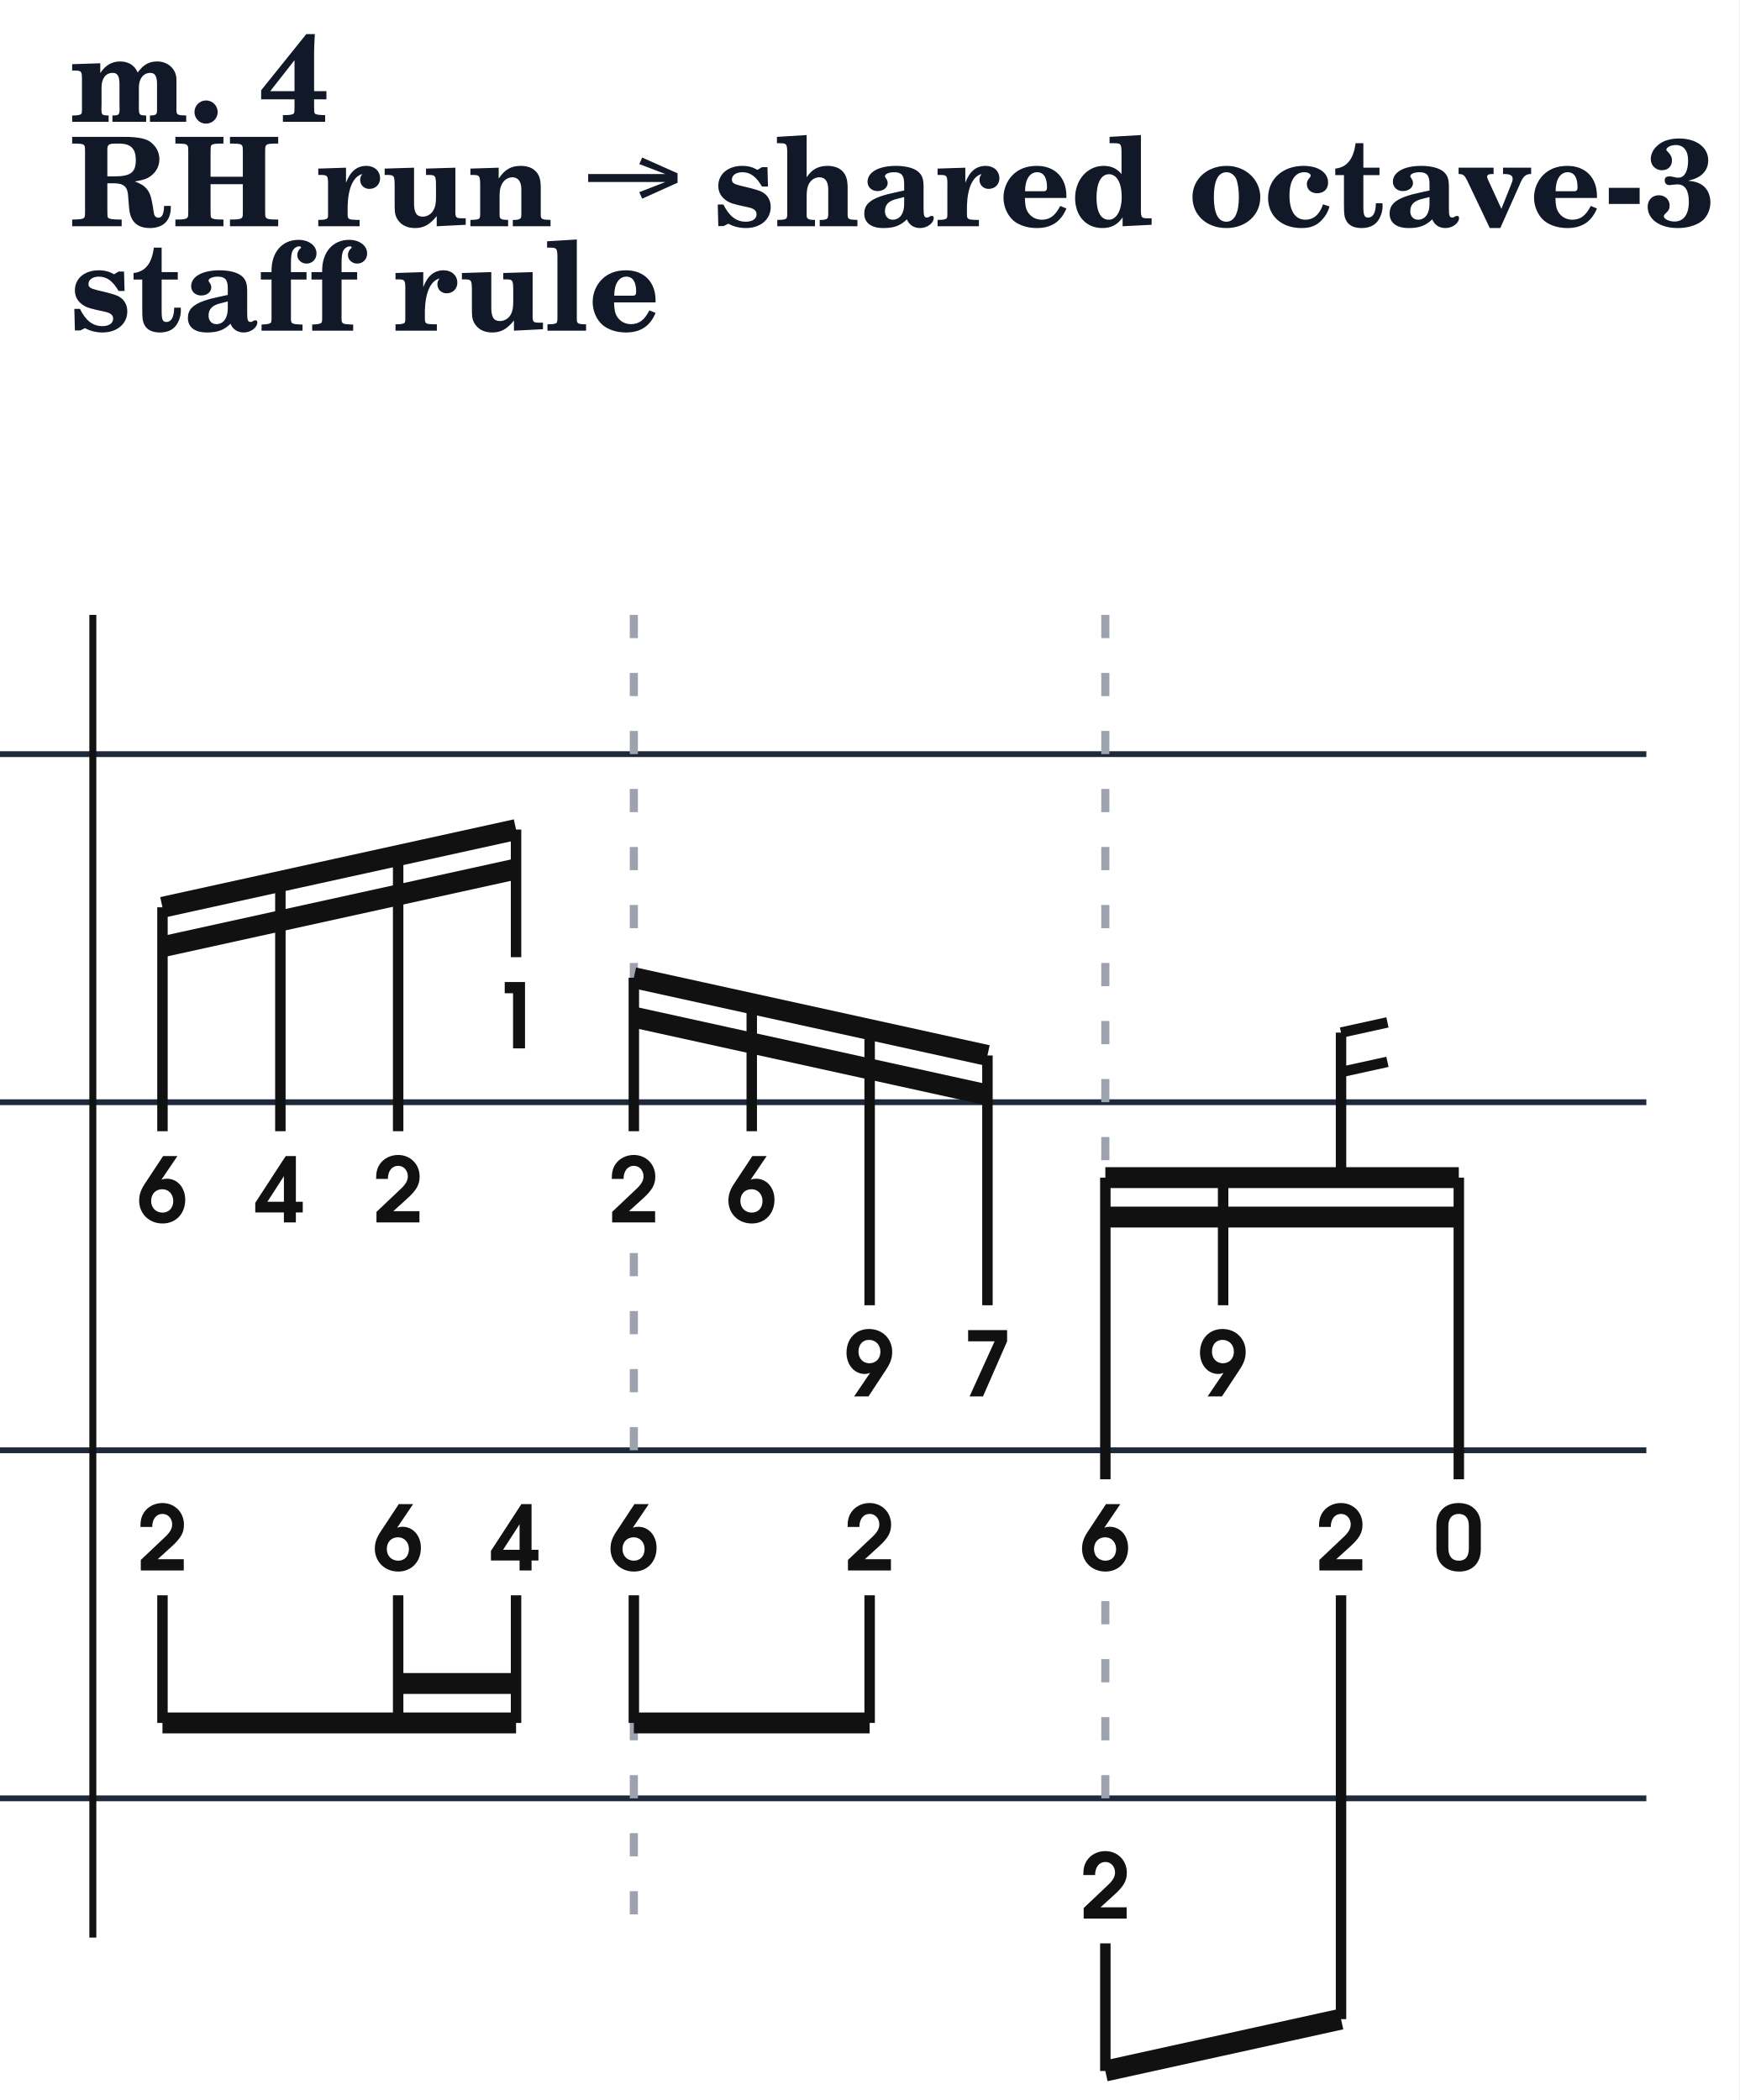
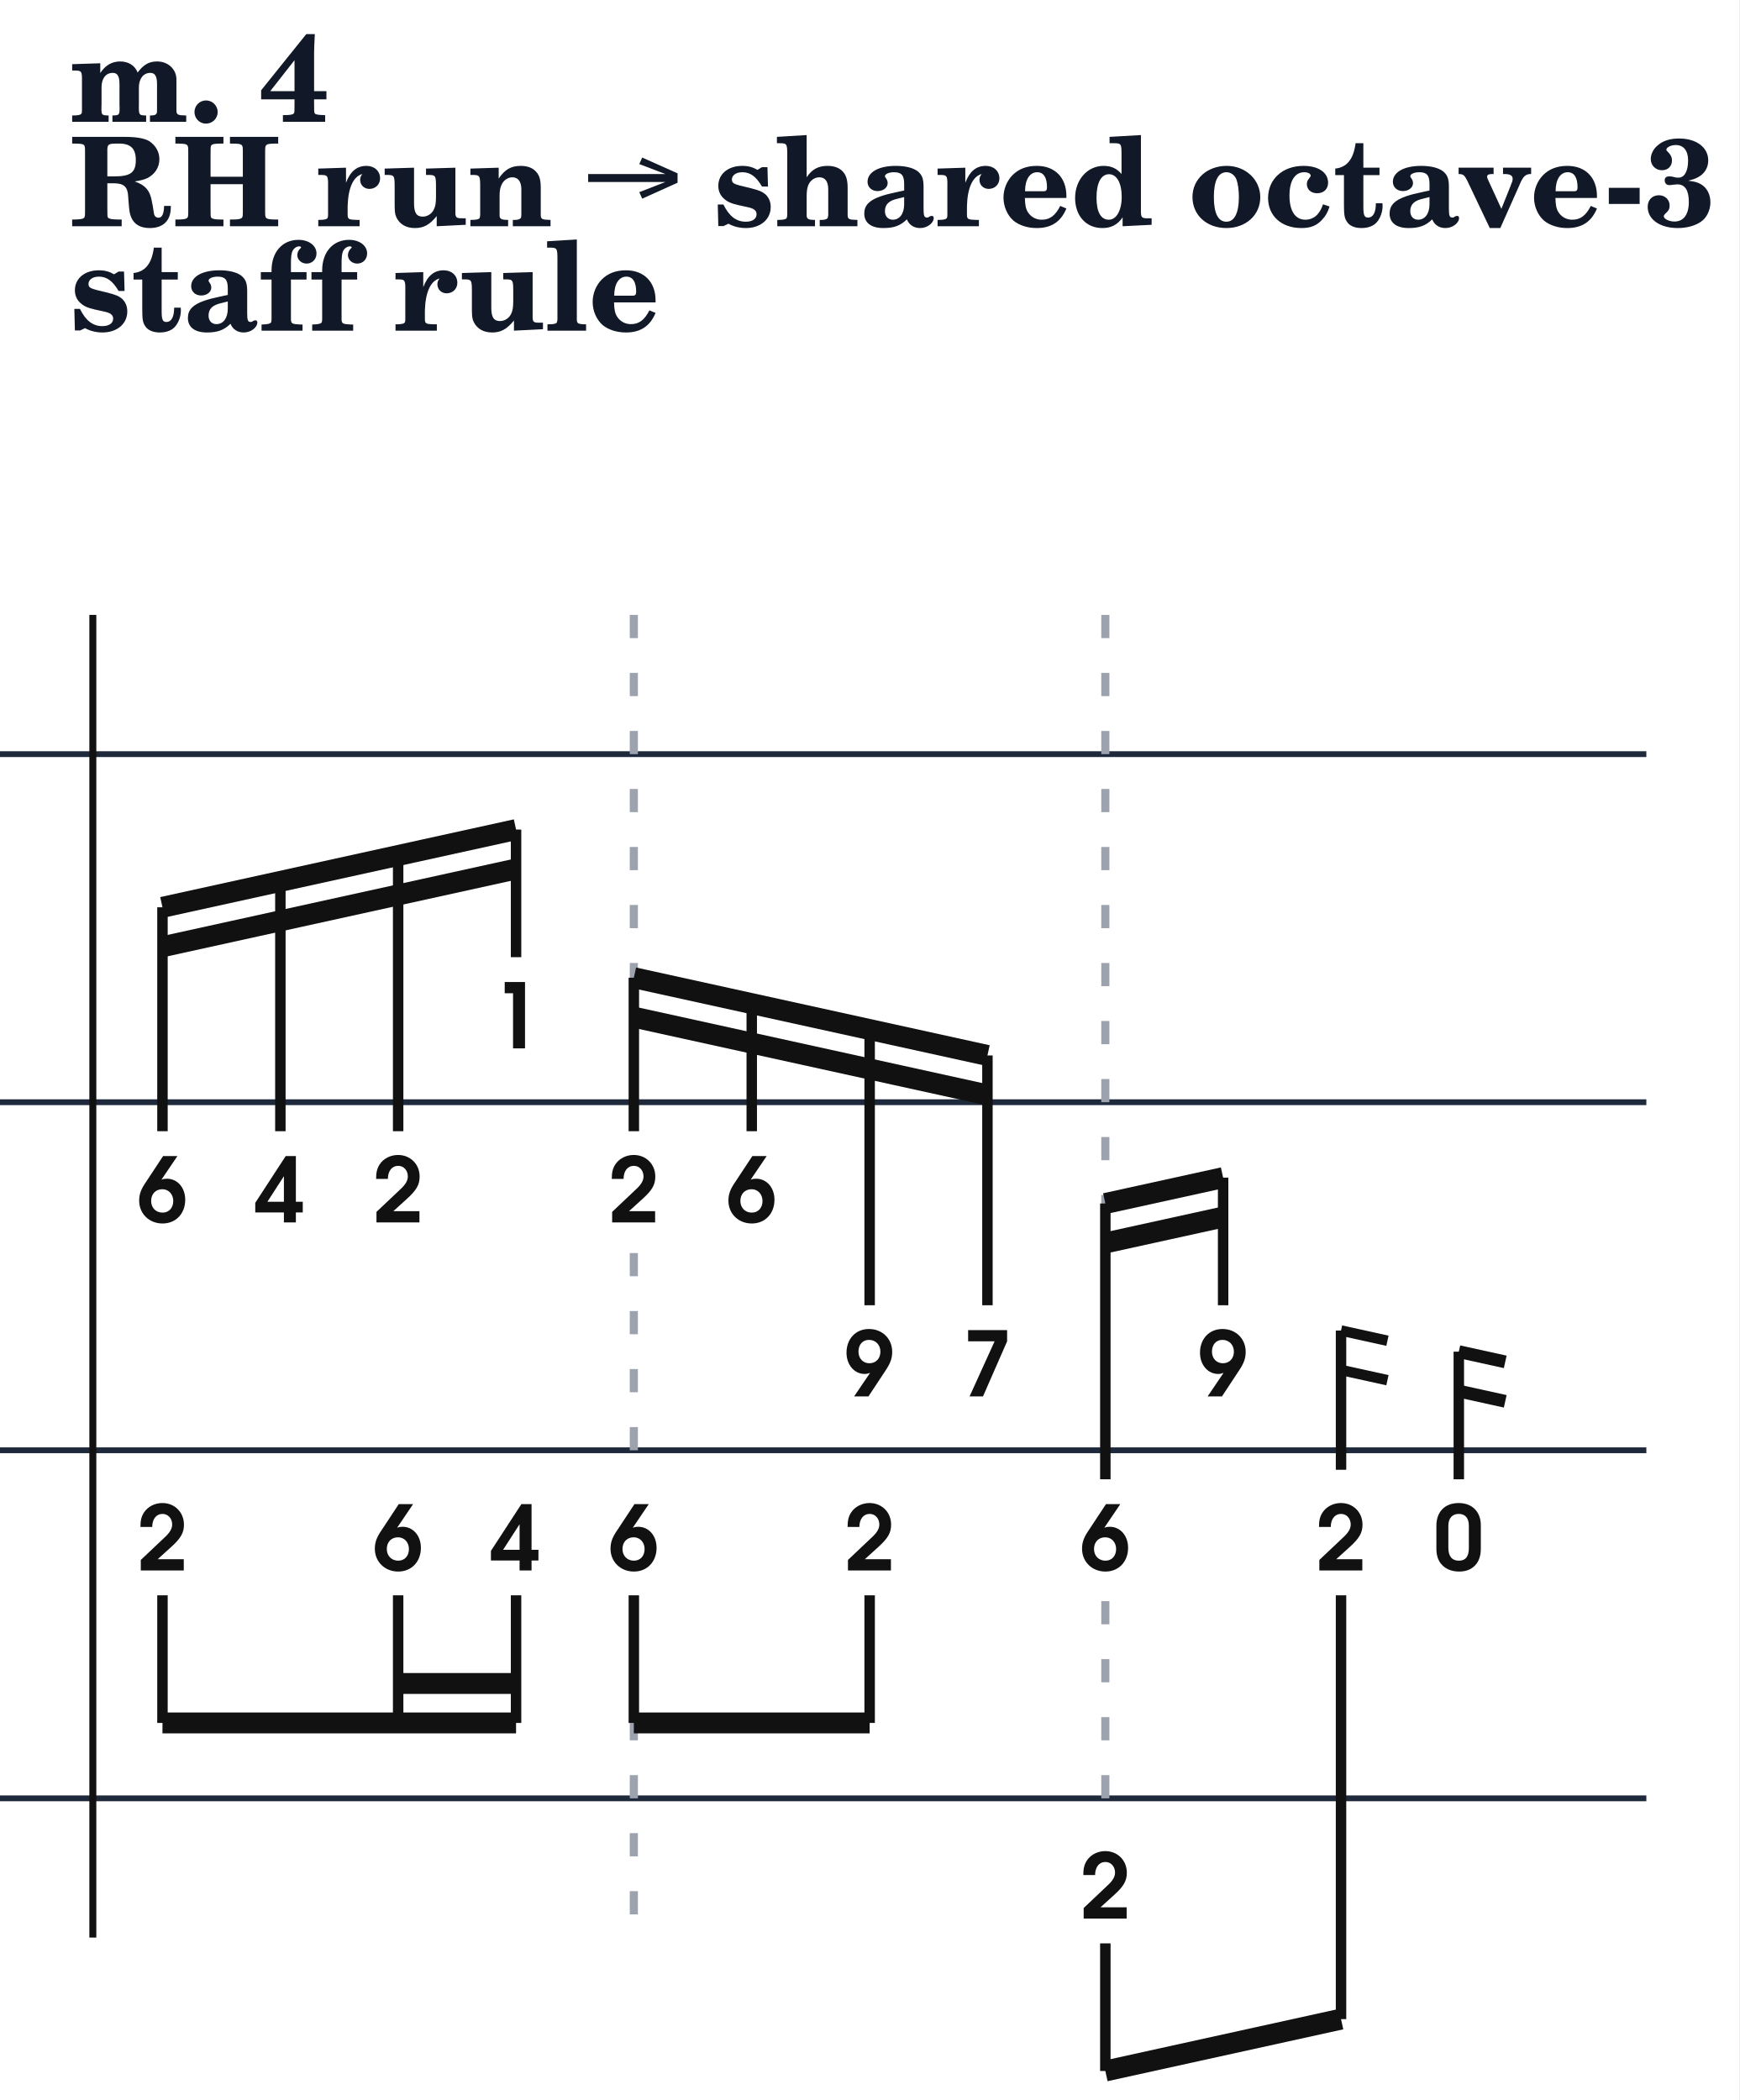
<svg xmlns="http://www.w3.org/2000/svg" viewBox="429.41 41.00 149.87 181.00" width="149.87pt" height="181.00pt" style="background:#FFFFFF;">
  <defs>
    <style>
      .janko-title { font-family: "Century Schoolbook", "Baskerville", "Liberation Serif", "DejaVu Serif", "Times New Roman", Georgia, serif; font-weight: 600; font-size: 11pt; letter-spacing: 0.3px; fill: #111111; }
      .janko-subtitle { font-family: "Century Schoolbook", "Baskerville", "Liberation Serif", "DejaVu Serif", "Times New Roman", Georgia, serif; font-style: italic; font-size: 8.5pt; fill: #333333; }
      .janko-meta { font-family: "Century Schoolbook", "Baskerville", "Liberation Serif", "DejaVu Serif", "Times New Roman", Georgia, serif; font-style: italic; font-size: 8pt; fill: #222222; }
      .janko-running-head { font-family: "Century Schoolbook", "Baskerville", "Liberation Serif", "DejaVu Serif", "Times New Roman", Georgia, serif; font-style: italic; font-size: 7pt; fill: #555555; }
      .janko-page-num { font-family: "Century Schoolbook", "Baskerville", "Liberation Serif", "DejaVu Serif", "Times New Roman", Georgia, serif; font-style: italic; font-size: 8pt; fill: #666666; font-weight: 400; }
      .janko-measure-num { font-family: "Century Schoolbook", "Baskerville", "Liberation Serif", "DejaVu Serif", "Times New Roman", Georgia, serif; font-style: italic; font-size: 7pt; fill: #555555; font-weight: normal; }
      .janko-octave-label { font-family: "DejaVu Sans Mono", monospace; font-size: 7.5pt; font-weight: bold; fill: #6B7280; }
      .janko-hand-label { font-family: "Century Schoolbook", "Baskerville", "Liberation Serif", "DejaVu Serif", "Times New Roman", Georgia, serif; font-style: italic; font-size: 8pt; fill: #555555; }
      .janko-ts-num { font-family: "Century Schoolbook", "Baskerville", "Liberation Serif", "DejaVu Serif", "Times New Roman", Georgia, serif; font-weight: bold; font-size: 14pt; fill: #111111; text-anchor: middle; }
      .janko-caption { font-family: "Century Schoolbook", "Baskerville", "Liberation Serif", "DejaVu Serif", "Times New Roman", Georgia, serif; font-weight: 600; font-size: 8pt; fill: #111827; }
      .janko-caption-sub { font-family: "Century Schoolbook", "Baskerville", "Liberation Serif", "DejaVu Serif", "Times New Roman", Georgia, serif; font-style: italic; font-size: 7.5pt; fill: #4B5563; }
      .janko-digit { font-family: "URW Gothic", "Century Gothic", "ITC Avant Garde Gothic", "Avant Garde", sans-serif; text-anchor: middle; font-weight: bold; }
    </style>
  </defs>
  <rect x="429.41" y="41.00" width="149.87" height="181.00" fill="#FFFFFF" />
  <text x="435.41" y="51.50" class="janko-caption" font-size="7.00pt">m. 4</text>
  <text x="435.41" y="60.50" class="janko-caption" font-size="7.00pt">RH run → shared octave-3</text>
  <text x="435.41" y="69.50" class="janko-caption" font-size="7.00pt">staff rule</text>
  <g class="janko-crop-body">
    <g id="system-1">
      <text class="janko-measure-num" x="25.80" y="87.00" text-anchor="end">1</text>
      <g class="janko-staff-lines">
        <line x1="35.80" y1="106.00" x2="571.28" y2="106.00" stroke="#1E293B" stroke-width="0.50" />
        <line x1="35.80" y1="196.00" x2="571.28" y2="196.00" stroke="#1E293B" stroke-width="0.50" />
        <line x1="35.80" y1="136.00" x2="571.28" y2="136.00" stroke="#1E293B" stroke-width="0.50" />
        <line x1="35.80" y1="166.00" x2="571.28" y2="166.00" stroke="#1E293B" stroke-width="0.50" />
      </g>
      <g class="janko-beat-grid">
        <line class="janko-beat-line" x1="82.42" y1="94.00" x2="82.42" y2="208.00" stroke="#9CA3AF" stroke-width="0.70" stroke-dasharray="2,3" />
        <line class="janko-beat-line" x1="123.05" y1="94.00" x2="123.05" y2="208.00" stroke="#9CA3AF" stroke-width="0.70" stroke-dasharray="2,3" />
        <line class="janko-beat-line" x1="216.29" y1="94.00" x2="216.29" y2="208.00" stroke="#9CA3AF" stroke-width="0.70" stroke-dasharray="2,3" />
        <line class="janko-beat-line" x1="256.92" y1="94.00" x2="256.92" y2="208.00" stroke="#9CA3AF" stroke-width="0.70" stroke-dasharray="2,3" />
        <line class="janko-beat-line" x1="350.16" y1="94.00" x2="350.16" y2="208.00" stroke="#9CA3AF" stroke-width="0.70" stroke-dasharray="2,3" />
        <line class="janko-beat-line" x1="390.79" y1="94.00" x2="390.79" y2="208.00" stroke="#9CA3AF" stroke-width="0.70" stroke-dasharray="2,3" />
        <line class="janko-beat-line" x1="484.03" y1="94.00" x2="484.03" y2="208.00" stroke="#9CA3AF" stroke-width="0.70" stroke-dasharray="2,3" />
        <line class="janko-beat-line" x1="524.66" y1="94.00" x2="524.66" y2="208.00" stroke="#9CA3AF" stroke-width="0.70" stroke-dasharray="2,3" />
      </g>
      <g class="janko-barlines">
        <line class="janko-barline" x1="169.67" y1="94.00" x2="169.67" y2="208.00" stroke="#111111" stroke-width="0.60" />
        <line class="janko-barline" x1="303.54" y1="94.00" x2="303.54" y2="208.00" stroke="#111111" stroke-width="0.60" />
        <line class="janko-barline" x1="437.41" y1="94.00" x2="437.41" y2="208.00" stroke="#111111" stroke-width="0.60" />
      </g>
      <g class="janko-notes">
        <g class="janko-beam-group">
          <line class="janko-stem" x1="41.80" y1="195.10" x2="41.80" y2="204.50" stroke="#111111" stroke-width="0.90" />
          <line class="janko-stem" x1="62.11" y1="163.50" x2="62.11" y2="200.03" stroke="#111111" stroke-width="0.90" />
          <line class="janko-stem" x1="72.27" y1="163.50" x2="72.27" y2="197.80" stroke="#111111" stroke-width="0.90" />
          <line class="janko-beam" x1="41.80" y1="204.50" x2="72.27" y2="197.80" stroke="#111111" stroke-width="1.80" stroke-linecap="butt" />
          <line class="janko-beam-secondary" x1="62.11" y1="196.63" x2="72.27" y2="194.40" stroke="#111111" stroke-width="1.80" stroke-linecap="butt" />
        </g>
        <g class="janko-beam-group">
          <line class="janko-stem" x1="41.80" y1="121.90" x2="41.80" y2="112.50" stroke="#111111" stroke-width="0.90" />
          <line class="janko-stem" x1="51.96" y1="138.50" x2="51.96" y2="114.73" stroke="#111111" stroke-width="0.90" />
          <line class="janko-beam" x1="41.80" y1="112.50" x2="51.96" y2="114.73" stroke="#111111" stroke-width="1.80" stroke-linecap="butt" />
          <line class="janko-beam-secondary" x1="41.80" y1="115.90" x2="51.96" y2="118.13" stroke="#111111" stroke-width="1.80" stroke-linecap="butt" />
        </g>
        <g class="janko-beam-group">
          <line class="janko-stem" x1="82.42" y1="163.50" x2="82.42" y2="174.50" stroke="#111111" stroke-width="0.90" />
          <line class="janko-stem" x1="102.73" y1="163.50" x2="102.73" y2="174.50" stroke="#111111" stroke-width="0.90" />
          <line class="janko-beam" x1="82.42" y1="174.50" x2="102.73" y2="174.50" stroke="#111111" stroke-width="1.80" stroke-linecap="butt" />
        </g>
        <g class="janko-beam-group">
          <line class="janko-stem" x1="92.58" y1="138.50" x2="92.58" y2="127.50" stroke="#111111" stroke-width="0.90" />
          <line class="janko-stem" x1="102.73" y1="138.50" x2="102.73" y2="127.50" stroke="#111111" stroke-width="0.90" />
          <line class="janko-stem" x1="112.89" y1="138.50" x2="112.89" y2="127.50" stroke="#111111" stroke-width="0.90" />
          <line class="janko-beam" x1="92.58" y1="127.50" x2="112.89" y2="127.50" stroke="#111111" stroke-width="1.80" stroke-linecap="butt" />
          <line class="janko-beam-secondary" x1="92.58" y1="130.90" x2="112.89" y2="130.90" stroke="#111111" stroke-width="1.80" stroke-linecap="butt" />
        </g>
        <g class="janko-beam-group">
          <line class="janko-stem" x1="123.05" y1="193.50" x2="123.05" y2="204.50" stroke="#111111" stroke-width="0.90" />
          <line class="janko-stem" x1="143.36" y1="163.50" x2="143.36" y2="200.03" stroke="#111111" stroke-width="0.90" />
          <line class="janko-beam" x1="123.05" y1="204.50" x2="143.36" y2="200.03" stroke="#111111" stroke-width="1.80" stroke-linecap="butt" />
        </g>
        <g class="janko-beam-group">
          <line class="janko-stem" x1="123.05" y1="123.50" x2="123.05" y2="89.20" stroke="#111111" stroke-width="0.90" />
          <line class="janko-stem" x1="133.20" y1="123.50" x2="133.20" y2="86.97" stroke="#111111" stroke-width="0.90" />
          <line class="janko-stem" x1="143.36" y1="123.50" x2="143.36" y2="84.73" stroke="#111111" stroke-width="0.90" />
          <line class="janko-stem" x1="153.51" y1="93.50" x2="153.51" y2="82.50" stroke="#111111" stroke-width="0.90" />
          <line class="janko-beam" x1="123.05" y1="89.20" x2="153.51" y2="82.50" stroke="#111111" stroke-width="1.80" stroke-linecap="butt" />
          <line class="janko-beam-secondary" x1="123.05" y1="92.60" x2="153.51" y2="85.90" stroke="#111111" stroke-width="1.80" stroke-linecap="butt" />
        </g>
        <g class="janko-beam-group">
          <line class="janko-stem" x1="175.67" y1="108.50" x2="175.67" y2="84.73" stroke="#111111" stroke-width="0.90" />
          <line class="janko-stem" x1="185.83" y1="93.50" x2="185.83" y2="82.50" stroke="#111111" stroke-width="0.90" />
          <line class="janko-beam" x1="175.67" y1="84.73" x2="185.83" y2="82.50" stroke="#111111" stroke-width="1.80" stroke-linecap="butt" />
          <line class="janko-beam-secondary" x1="175.67" y1="88.13" x2="185.83" y2="85.90" stroke="#111111" stroke-width="1.80" stroke-linecap="butt" />
        </g>
        <g class="janko-beam-group">
          <line class="janko-stem" x1="175.67" y1="208.50" x2="175.67" y2="219.50" stroke="#111111" stroke-width="0.90" />
          <line class="janko-stem" x1="195.98" y1="178.50" x2="195.98" y2="215.03" stroke="#111111" stroke-width="0.90" />
          <line class="janko-stem" x1="206.14" y1="178.50" x2="206.14" y2="212.80" stroke="#111111" stroke-width="0.90" />
          <line class="janko-beam" x1="175.67" y1="219.50" x2="206.14" y2="212.80" stroke="#111111" stroke-width="1.80" stroke-linecap="butt" />
          <line class="janko-beam-secondary" x1="195.98" y1="211.63" x2="206.14" y2="209.40" stroke="#111111" stroke-width="1.80" stroke-linecap="butt" />
        </g>
        <g class="janko-beam-group">
          <line class="janko-stem" x1="216.29" y1="178.50" x2="216.29" y2="189.50" stroke="#111111" stroke-width="0.90" />
          <line class="janko-stem" x1="236.61" y1="178.50" x2="236.61" y2="189.50" stroke="#111111" stroke-width="0.90" />
          <line class="janko-beam" x1="216.29" y1="189.50" x2="236.61" y2="189.50" stroke="#111111" stroke-width="1.80" stroke-linecap="butt" />
        </g>
        <g class="janko-beam-group">
          <line class="janko-stem" x1="226.45" y1="123.50" x2="226.45" y2="86.97" stroke="#111111" stroke-width="0.90" />
          <line class="janko-stem" x1="236.61" y1="123.50" x2="236.61" y2="84.73" stroke="#111111" stroke-width="0.90" />
          <line class="janko-stem" x1="246.76" y1="93.50" x2="246.76" y2="82.50" stroke="#111111" stroke-width="0.90" />
          <line class="janko-beam" x1="226.45" y1="86.97" x2="246.76" y2="82.50" stroke="#111111" stroke-width="1.80" stroke-linecap="butt" />
          <line class="janko-beam-secondary" x1="226.45" y1="90.37" x2="246.76" y2="85.90" stroke="#111111" stroke-width="1.80" stroke-linecap="butt" />
        </g>
        <g class="janko-beam-group">
          <line class="janko-stem" x1="256.92" y1="108.50" x2="256.92" y2="97.50" stroke="#111111" stroke-width="0.90" />
          <line class="janko-stem" x1="267.07" y1="108.50" x2="267.07" y2="97.50" stroke="#111111" stroke-width="0.90" />
          <line class="janko-stem" x1="277.23" y1="108.50" x2="277.23" y2="97.50" stroke="#111111" stroke-width="0.90" />
          <line class="janko-stem" x1="287.38" y1="108.50" x2="287.38" y2="97.50" stroke="#111111" stroke-width="0.90" />
          <line class="janko-beam" x1="256.92" y1="97.50" x2="287.38" y2="97.50" stroke="#111111" stroke-width="1.80" stroke-linecap="butt" />
          <line class="janko-beam-secondary" x1="256.92" y1="100.90" x2="287.38" y2="100.90" stroke="#111111" stroke-width="1.80" stroke-linecap="butt" />
        </g>
        <g class="janko-beam-group">
          <line class="janko-stem" x1="256.92" y1="208.50" x2="256.92" y2="219.50" stroke="#111111" stroke-width="0.90" />
          <line class="janko-stem" x1="277.23" y1="178.50" x2="277.23" y2="215.03" stroke="#111111" stroke-width="0.90" />
          <line class="janko-beam" x1="256.92" y1="219.50" x2="277.23" y2="215.03" stroke="#111111" stroke-width="1.80" stroke-linecap="butt" />
        </g>
        <g class="janko-beam-group">
          <line class="janko-stem" x1="309.54" y1="208.50" x2="309.54" y2="219.50" stroke="#111111" stroke-width="0.90" />
          <line class="janko-stem" x1="329.85" y1="178.50" x2="329.85" y2="215.03" stroke="#111111" stroke-width="0.90" />
          <line class="janko-stem" x1="340.01" y1="178.50" x2="340.01" y2="212.80" stroke="#111111" stroke-width="0.90" />
          <line class="janko-beam" x1="309.54" y1="219.50" x2="340.01" y2="212.80" stroke="#111111" stroke-width="1.80" stroke-linecap="butt" />
          <line class="janko-beam-secondary" x1="329.85" y1="211.63" x2="340.01" y2="209.40" stroke="#111111" stroke-width="1.80" stroke-linecap="butt" />
        </g>
        <g class="janko-beam-group">
          <line class="janko-stem" x1="309.54" y1="93.50" x2="309.54" y2="82.50" stroke="#111111" stroke-width="0.90" />
          <line class="janko-stem" x1="319.70" y1="108.50" x2="319.70" y2="84.73" stroke="#111111" stroke-width="0.90" />
          <line class="janko-beam" x1="309.54" y1="82.50" x2="319.70" y2="84.73" stroke="#111111" stroke-width="1.80" stroke-linecap="butt" />
          <line class="janko-beam-secondary" x1="309.54" y1="85.90" x2="319.70" y2="88.13" stroke="#111111" stroke-width="1.80" stroke-linecap="butt" />
        </g>
        <g class="janko-beam-group">
          <line class="janko-stem" x1="350.16" y1="178.50" x2="350.16" y2="189.50" stroke="#111111" stroke-width="0.90" />
          <line class="janko-stem" x1="370.48" y1="163.50" x2="370.48" y2="185.03" stroke="#111111" stroke-width="0.90" />
          <line class="janko-beam" x1="350.16" y1="189.50" x2="370.48" y2="185.03" stroke="#111111" stroke-width="1.80" stroke-linecap="butt" />
        </g>
        <g class="janko-beam-group">
          <line class="janko-stem" x1="360.32" y1="108.50" x2="360.32" y2="97.50" stroke="#111111" stroke-width="0.90" />
          <line class="janko-stem" x1="370.48" y1="108.50" x2="370.48" y2="97.50" stroke="#111111" stroke-width="0.90" />
          <line class="janko-stem" x1="380.63" y1="108.50" x2="380.63" y2="97.50" stroke="#111111" stroke-width="0.90" />
          <line class="janko-beam" x1="360.32" y1="97.50" x2="380.63" y2="97.50" stroke="#111111" stroke-width="1.80" stroke-linecap="butt" />
          <line class="janko-beam-secondary" x1="360.32" y1="100.90" x2="380.63" y2="100.90" stroke="#111111" stroke-width="1.80" stroke-linecap="butt" />
        </g>
        <g class="janko-beam-group">
          <line class="janko-stem" x1="390.79" y1="93.50" x2="390.79" y2="82.50" stroke="#111111" stroke-width="0.90" />
          <line class="janko-stem" x1="400.94" y1="108.50" x2="400.94" y2="84.73" stroke="#111111" stroke-width="0.90" />
          <line class="janko-stem" x1="416.60" y1="123.50" x2="416.60" y2="88.18" stroke="#111111" stroke-width="0.90" />
          <line class="janko-stem" x1="426.20" y1="123.50" x2="426.20" y2="90.29" stroke="#111111" stroke-width="0.90" />
          <line class="janko-beam" x1="390.79" y1="82.50" x2="426.20" y2="90.29" stroke="#111111" stroke-width="1.80" stroke-linecap="butt" />
          <line class="janko-beam-secondary" x1="390.79" y1="85.90" x2="426.20" y2="93.69" stroke="#111111" stroke-width="1.80" stroke-linecap="butt" />
        </g>
        <g class="janko-beam-group">
          <line class="janko-stem" x1="390.79" y1="193.50" x2="390.79" y2="204.50" stroke="#111111" stroke-width="0.90" />
          <line class="janko-stem" x1="405.60" y1="133.50" x2="405.60" y2="201.24" stroke="#111111" stroke-width="0.90" />
          <line class="janko-beam" x1="390.79" y1="204.50" x2="405.60" y2="201.24" stroke="#111111" stroke-width="1.80" stroke-linecap="butt" />
        </g>
        <g class="janko-beam-group">
          <line class="janko-stem" x1="443.41" y1="178.50" x2="443.41" y2="189.50" stroke="#111111" stroke-width="0.90" />
          <line class="janko-stem" x1="463.72" y1="178.50" x2="463.72" y2="189.50" stroke="#111111" stroke-width="0.90" />
          <line class="janko-stem" x1="473.88" y1="178.50" x2="473.88" y2="189.50" stroke="#111111" stroke-width="0.90" />
          <line class="janko-beam" x1="443.41" y1="189.50" x2="473.88" y2="189.50" stroke="#111111" stroke-width="1.80" stroke-linecap="butt" />
          <line class="janko-beam-secondary" x1="463.72" y1="186.10" x2="473.88" y2="186.10" stroke="#111111" stroke-width="1.80" stroke-linecap="butt" />
        </g>
        <g class="janko-beam-group">
          <line class="janko-stem" x1="443.41" y1="138.50" x2="443.41" y2="119.20" stroke="#111111" stroke-width="0.90" />
          <line class="janko-stem" x1="453.57" y1="138.50" x2="453.57" y2="116.97" stroke="#111111" stroke-width="0.90" />
          <line class="janko-stem" x1="463.72" y1="138.50" x2="463.72" y2="114.73" stroke="#111111" stroke-width="0.90" />
          <line class="janko-stem" x1="473.88" y1="123.50" x2="473.88" y2="112.50" stroke="#111111" stroke-width="0.90" />
          <line class="janko-beam" x1="443.41" y1="119.20" x2="473.88" y2="112.50" stroke="#111111" stroke-width="1.80" stroke-linecap="butt" />
          <line class="janko-beam-secondary" x1="443.41" y1="122.60" x2="473.88" y2="115.90" stroke="#111111" stroke-width="1.80" stroke-linecap="butt" />
        </g>
        <g class="janko-beam-group">
          <line class="janko-stem" x1="484.03" y1="138.50" x2="484.03" y2="125.27" stroke="#111111" stroke-width="0.90" />
          <line class="janko-stem" x1="494.19" y1="138.50" x2="494.19" y2="127.50" stroke="#111111" stroke-width="0.90" />
          <line class="janko-stem" x1="504.35" y1="153.50" x2="504.35" y2="129.73" stroke="#111111" stroke-width="0.90" />
          <line class="janko-stem" x1="514.50" y1="153.50" x2="514.50" y2="131.97" stroke="#111111" stroke-width="0.90" />
          <line class="janko-beam" x1="484.03" y1="125.27" x2="514.50" y2="131.97" stroke="#111111" stroke-width="1.80" stroke-linecap="butt" />
          <line class="janko-beam-secondary" x1="484.03" y1="128.67" x2="514.50" y2="135.37" stroke="#111111" stroke-width="1.80" stroke-linecap="butt" />
        </g>
        <g class="janko-beam-group">
          <line class="janko-stem" x1="484.03" y1="178.50" x2="484.03" y2="189.50" stroke="#111111" stroke-width="0.90" />
          <line class="janko-stem" x1="504.35" y1="178.50" x2="504.35" y2="189.50" stroke="#111111" stroke-width="0.90" />
          <line class="janko-beam" x1="484.03" y1="189.50" x2="504.35" y2="189.50" stroke="#111111" stroke-width="1.80" stroke-linecap="butt" />
        </g>
        <g class="janko-beam-group">
          <line class="janko-stem" x1="524.66" y1="208.50" x2="524.66" y2="219.50" stroke="#111111" stroke-width="0.90" />
          <line class="janko-stem" x1="544.97" y1="178.50" x2="544.97" y2="215.03" stroke="#111111" stroke-width="0.90" />
          <line class="janko-beam" x1="524.66" y1="219.50" x2="544.97" y2="215.03" stroke="#111111" stroke-width="1.80" stroke-linecap="butt" />
        </g>
        <g class="janko-beam-group">
-           <line class="janko-stem" x1="524.66" y1="168.50" x2="524.66" y2="142.50" stroke="#111111" stroke-width="0.90" />
+           <line class="janko-stem" x1="524.66" y1="168.50" x2="524.66" y2="144.73" stroke="#111111" stroke-width="0.90" />
          <line class="janko-stem" x1="534.81" y1="153.50" x2="534.81" y2="142.50" stroke="#111111" stroke-width="0.90" />
-           <line class="janko-stem" x1="555.12" y1="168.50" x2="555.12" y2="142.50" stroke="#111111" stroke-width="0.90" />
-           <line class="janko-beam" x1="524.66" y1="142.50" x2="555.12" y2="142.50" stroke="#111111" stroke-width="1.80" stroke-linecap="butt" />
-           <line class="janko-beam-secondary" x1="524.66" y1="145.90" x2="555.12" y2="145.90" stroke="#111111" stroke-width="1.80" stroke-linecap="butt" />
+           <line class="janko-beam" x1="524.66" y1="144.73" x2="534.81" y2="142.50" stroke="#111111" stroke-width="1.80" stroke-linecap="butt" />
+           <line class="janko-beam-secondary" x1="524.66" y1="148.13" x2="534.81" y2="145.90" stroke="#111111" stroke-width="1.80" stroke-linecap="butt" />
        </g>
        <line class="janko-stem" x1="62.11" y1="123.50" x2="62.11" y2="112.50" stroke="#111111" stroke-width="0.90" />
        <line class="janko-flag" data-stem-x="62.11" data-flag-index="1" x1="62.11" y1="112.50" x2="66.11" y2="113.38" stroke="#111111" stroke-width="1.10" stroke-linecap="butt" data-subdivision-style="kinetic-tab-beam" />
        <circle class="janko-augmentation-dot" cx="70.11" cy="128.50" r="0.75" fill="#111111" />
        <line class="janko-stem" x1="195.98" y1="108.50" x2="195.98" y2="97.50" stroke="#111111" stroke-width="0.90" />
        <line class="janko-flag" data-stem-x="195.98" data-flag-index="1" x1="195.98" y1="97.50" x2="199.98" y2="98.38" stroke="#111111" stroke-width="1.10" stroke-linecap="butt" data-subdivision-style="kinetic-tab-beam" />
        <circle class="janko-augmentation-dot" cx="203.98" cy="113.50" r="0.75" fill="#111111" />
        <line class="janko-stem" x1="329.85" y1="93.50" x2="329.85" y2="82.50" stroke="#111111" stroke-width="0.90" />
        <line class="janko-flag" data-stem-x="329.85" data-flag-index="1" x1="329.85" y1="82.50" x2="333.85" y2="83.38" stroke="#111111" stroke-width="1.10" stroke-linecap="butt" data-subdivision-style="kinetic-tab-beam" />
        <circle class="janko-augmentation-dot" cx="337.85" cy="98.50" r="0.75" fill="#111111" />
+         <line class="janko-stem" x1="555.12" y1="168.50" x2="555.12" y2="157.50" stroke="#111111" stroke-width="0.90" />
+         <line class="janko-flag" data-stem-x="555.12" data-flag-index="1" x1="555.12" y1="157.50" x2="559.12" y2="158.38" stroke="#111111" stroke-width="1.10" stroke-linecap="butt" data-subdivision-style="kinetic-tab-beam" />
+         <line class="janko-flag" data-stem-x="555.12" data-flag-index="2" x1="555.12" y1="160.90" x2="559.12" y2="161.78" stroke="#111111" stroke-width="1.10" stroke-linecap="butt" data-subdivision-style="kinetic-tab-beam" />
        <g class="janko-rest-group" data-rest-tick="552" data-rest-value="sixteenth" data-rest-hand="RH" data-rest-style="kinetic-monoline">
-           <line class="janko-rest-stem" x1="544.97" y1="130.00" x2="544.97" y2="142.00" stroke="#111111" stroke-width="0.90" stroke-linecap="butt" />
-           <line class="janko-rest-tab" data-rest-tab="1" x1="544.97" y1="130.00" x2="548.97" y2="129.12" stroke="#111111" stroke-width="0.90" stroke-linecap="butt" />
-           <line class="janko-rest-tab" data-rest-tab="2" x1="544.97" y1="133.40" x2="548.97" y2="132.52" stroke="#111111" stroke-width="0.90" stroke-linecap="butt" />
+           <line class="janko-rest-stem" x1="544.97" y1="155.68" x2="544.97" y2="167.68" stroke="#111111" stroke-width="0.90" stroke-linecap="butt" />
+           <line class="janko-rest-tab" data-rest-tab="1" x1="544.97" y1="155.68" x2="548.97" y2="156.56" stroke="#111111" stroke-width="0.90" stroke-linecap="butt" />
+           <line class="janko-rest-tab" data-rest-tab="2" x1="544.97" y1="159.08" x2="548.97" y2="159.96" stroke="#111111" stroke-width="0.90" stroke-linecap="butt" />
        </g>
        <circle class="janko-halo" cx="41.80" cy="188.50" r="6.20" fill="none" stroke="#111111" stroke-width="0.75" />
        <circle class="janko-knockout" cx="41.80" cy="188.50" r="4.80" fill="#FFFFFF" />
        <text class="janko-digit" x="41.80" y="191.36" font-weight="700" font-size="5.8pt" fill="#111111">7</text>
        <circle class="janko-halo" cx="41.80" cy="128.50" r="6.20" fill="none" stroke="#111111" stroke-width="0.75" />
        <circle class="janko-knockout" cx="41.80" cy="128.50" r="4.80" fill="#FFFFFF" />
        <text class="janko-digit" x="41.80" y="131.36" font-weight="700" font-size="5.8pt" fill="#111111">7</text>
        <circle class="janko-knockout" cx="51.96" cy="143.50" r="4.80" fill="#FFFFFF" />
        <text class="janko-digit" x="51.96" y="146.36" font-weight="800" font-size="5.8pt" fill="#111111">6</text>
        <circle class="janko-knockout" cx="62.11" cy="128.50" r="4.80" fill="#FFFFFF" />
        <text class="janko-digit" x="62.11" y="131.36" font-weight="700" font-size="5.8pt" fill="#111111">7</text>
        <circle class="janko-knockout" cx="62.11" cy="158.50" r="4.80" fill="#FFFFFF" />
        <text class="janko-digit" x="62.11" y="161.36" font-weight="700" font-size="5.8pt" fill="#111111">B</text>
        <circle class="janko-knockout" cx="72.27" cy="158.50" r="4.80" fill="#FFFFFF" />
        <text class="janko-digit" x="72.27" y="161.36" font-weight="700" font-size="5.8pt" fill="#111111">9</text>
        <circle class="janko-knockout" cx="82.42" cy="158.50" r="4.80" fill="#FFFFFF" />
        <text class="janko-digit" x="82.42" y="161.36" font-weight="700" font-size="5.8pt" fill="#111111">B</text>
        <circle class="janko-knockout" cx="92.58" cy="143.50" r="4.80" fill="#FFFFFF" />
        <text class="janko-digit" x="92.58" y="146.36" font-weight="800" font-size="5.8pt" fill="#111111">2</text>
        <circle class="janko-knockout" cx="102.73" cy="143.50" r="4.80" fill="#FFFFFF" />
        <text class="janko-digit" x="102.73" y="146.36" font-weight="800" font-size="5.8pt" fill="#111111">4</text>
        <circle class="janko-knockout" cx="102.73" cy="158.50" r="4.80" fill="#FFFFFF" />
        <text class="janko-digit" x="102.73" y="161.36" font-weight="700" font-size="5.8pt" fill="#111111">7</text>
        <circle class="janko-knockout" cx="112.89" cy="143.50" r="4.80" fill="#FFFFFF" />
        <text class="janko-digit" x="112.89" y="146.36" font-weight="800" font-size="5.8pt" fill="#111111">6</text>
        <circle class="janko-knockout" cx="123.05" cy="188.50" r="4.80" fill="#FFFFFF" />
        <text class="janko-digit" x="123.05" y="191.36" font-weight="700" font-size="5.8pt" fill="#111111">7</text>
        <circle class="janko-knockout" cx="123.05" cy="128.50" r="4.80" fill="#FFFFFF" />
        <text class="janko-digit" x="123.05" y="131.36" font-weight="700" font-size="5.8pt" fill="#111111">7</text>
        <circle class="janko-knockout" cx="133.20" cy="128.50" r="4.80" fill="#FFFFFF" />
        <text class="janko-digit" x="133.20" y="131.36" font-weight="700" font-size="5.8pt" fill="#111111">9</text>
        <circle class="janko-knockout" cx="143.36" cy="158.50" r="4.80" fill="#FFFFFF" />
        <text class="janko-digit" x="143.36" y="161.36" font-weight="700" font-size="5.8pt" fill="#111111">7</text>
        <circle class="janko-knockout" cx="143.36" cy="128.50" r="4.80" fill="#FFFFFF" />
        <text class="janko-digit" x="143.36" y="131.36" font-weight="700" font-size="5.8pt" fill="#111111">B</text>
        <circle class="janko-knockout" cx="153.51" cy="98.50" r="4.80" fill="#FFFFFF" />
        <text class="janko-digit" x="153.51" y="101.36" font-weight="700" font-size="5.8pt" fill="#111111">1</text>
        <circle class="janko-knockout" cx="175.67" cy="113.50" r="4.80" fill="#FFFFFF" />
        <text class="janko-digit" x="175.67" y="116.36" font-weight="800" font-size="5.8pt" fill="#111111">2</text>
        <circle class="janko-knockout" cx="175.67" cy="203.50" r="4.80" fill="#FFFFFF" />
        <text class="janko-digit" x="175.67" y="206.36" font-weight="800" font-size="5.8pt" fill="#111111">6</text>
        <circle class="janko-knockout" cx="185.83" cy="98.50" r="4.80" fill="#FFFFFF" />
        <text class="janko-digit" x="185.83" y="101.36" font-weight="700" font-size="5.8pt" fill="#111111">1</text>
        <circle class="janko-knockout" cx="195.98" cy="113.50" r="4.80" fill="#FFFFFF" />
        <text class="janko-digit" x="195.98" y="116.36" font-weight="800" font-size="5.8pt" fill="#111111">2</text>
        <circle class="janko-knockout" cx="195.98" cy="173.50" r="4.80" fill="#FFFFFF" />
        <text class="janko-digit" x="195.98" y="176.36" font-weight="800" font-size="5.8pt" fill="#111111">6</text>
        <circle class="janko-knockout" cx="206.14" cy="173.50" r="4.80" fill="#FFFFFF" />
        <text class="janko-digit" x="206.14" y="176.36" font-weight="800" font-size="5.8pt" fill="#111111">4</text>
        <circle class="janko-knockout" cx="216.29" cy="173.50" r="4.80" fill="#FFFFFF" />
        <text class="janko-digit" x="216.29" y="176.36" font-weight="800" font-size="5.8pt" fill="#111111">6</text>
        <circle class="janko-knockout" cx="226.45" cy="128.50" r="4.80" fill="#FFFFFF" />
        <text class="janko-digit" x="226.45" y="131.36" font-weight="700" font-size="5.8pt" fill="#111111">9</text>
        <circle class="janko-knockout" cx="236.61" cy="173.50" r="4.80" fill="#FFFFFF" />
        <text class="janko-digit" x="236.61" y="176.36" font-weight="800" font-size="5.8pt" fill="#111111">2</text>
        <circle class="janko-knockout" cx="236.61" cy="128.50" r="4.80" fill="#FFFFFF" />
        <text class="janko-digit" x="236.61" y="131.36" font-weight="700" font-size="5.8pt" fill="#111111">B</text>
        <circle class="janko-knockout" cx="246.76" cy="98.50" r="4.80" fill="#FFFFFF" />
        <text class="janko-digit" x="246.76" y="101.36" font-weight="700" font-size="5.8pt" fill="#111111">1</text>
        <circle class="janko-knockout" cx="256.92" cy="113.50" r="4.80" fill="#FFFFFF" />
        <text class="janko-digit" x="256.92" y="116.36" font-weight="800" font-size="5.8pt" fill="#111111">2</text>
        <circle class="janko-knockout" cx="256.92" cy="203.50" r="4.80" fill="#FFFFFF" />
        <text class="janko-digit" x="256.92" y="206.36" font-weight="800" font-size="5.8pt" fill="#111111">6</text>
        <circle class="janko-knockout" cx="267.07" cy="113.50" r="4.80" fill="#FFFFFF" />
        <text class="janko-digit" x="267.07" y="116.36" font-weight="800" font-size="5.8pt" fill="#111111">4</text>
        <circle class="janko-knockout" cx="277.23" cy="173.50" r="4.80" fill="#FFFFFF" />
        <text class="janko-digit" x="277.23" y="176.36" font-weight="800" font-size="5.8pt" fill="#111111">2</text>
        <circle class="janko-knockout" cx="277.23" cy="113.50" r="4.80" fill="#FFFFFF" />
        <text class="janko-digit" x="277.23" y="116.36" font-weight="800" font-size="5.8pt" fill="#111111">6</text>
        <circle class="janko-knockout" cx="287.38" cy="113.50" r="4.80" fill="#FFFFFF" />
        <text class="janko-digit" x="287.38" y="116.36" font-weight="800" font-size="5.8pt" fill="#111111">2</text>
        <circle class="janko-knockout" cx="309.54" cy="203.50" r="4.80" fill="#FFFFFF" />
        <text class="janko-digit" x="309.54" y="206.36" font-weight="800" font-size="5.8pt" fill="#111111">4</text>
        <circle class="janko-knockout" cx="309.54" cy="98.50" r="4.80" fill="#FFFFFF" />
        <text class="janko-digit" x="309.54" y="101.36" font-weight="700" font-size="5.8pt" fill="#111111">7</text>
        <circle class="janko-knockout" cx="319.70" cy="113.50" r="4.80" fill="#FFFFFF" />
        <text class="janko-digit" x="319.70" y="116.36" font-weight="800" font-size="5.8pt" fill="#111111">6</text>
        <circle class="janko-knockout" cx="329.85" cy="173.50" r="4.80" fill="#FFFFFF" />
        <text class="janko-digit" x="329.85" y="176.36" font-weight="800" font-size="5.8pt" fill="#111111">4</text>
        <circle class="janko-knockout" cx="329.85" cy="98.50" r="4.80" fill="#FFFFFF" />
        <text class="janko-digit" x="329.85" y="101.36" font-weight="700" font-size="5.8pt" fill="#111111">7</text>
        <circle class="janko-knockout" cx="340.01" cy="173.50" r="4.80" fill="#FFFFFF" />
        <text class="janko-digit" x="340.01" y="176.36" font-weight="800" font-size="5.8pt" fill="#111111">2</text>
        <circle class="janko-knockout" cx="350.16" cy="173.50" r="4.80" fill="#FFFFFF" />
        <text class="janko-digit" x="350.16" y="176.36" font-weight="800" font-size="5.8pt" fill="#111111">4</text>
        <circle class="janko-knockout" cx="360.32" cy="113.50" r="4.80" fill="#FFFFFF" />
        <text class="janko-digit" x="360.32" y="116.36" font-weight="800" font-size="5.8pt" fill="#111111">6</text>
        <circle class="janko-knockout" cx="370.48" cy="113.50" r="4.80" fill="#FFFFFF" />
        <text class="janko-digit" x="370.48" y="116.36" font-weight="800" font-size="5.8pt" fill="#111111">4</text>
        <circle class="janko-knockout" cx="370.48" cy="158.50" r="4.80" fill="#FFFFFF" />
        <text class="janko-digit" x="370.48" y="161.36" font-weight="700" font-size="5.8pt" fill="#111111">7</text>
        <circle class="janko-knockout" cx="380.63" cy="113.50" r="4.80" fill="#FFFFFF" />
        <text class="janko-digit" x="380.63" y="116.36" font-weight="800" font-size="5.8pt" fill="#111111">2</text>
        <circle class="janko-knockout" cx="390.79" cy="98.50" r="4.80" fill="#FFFFFF" />
        <text class="janko-digit" x="390.79" y="101.36" font-weight="700" font-size="5.8pt" fill="#111111">1</text>
        <circle class="janko-knockout" cx="390.79" cy="188.50" r="4.80" fill="#FFFFFF" />
        <text class="janko-digit" x="390.79" y="191.36" font-weight="700" font-size="5.8pt" fill="#111111">9</text>
        <circle class="janko-knockout" cx="400.94" cy="113.50" r="4.80" fill="#FFFFFF" />
        <text class="janko-digit" x="400.94" y="116.36" font-weight="800" font-size="5.8pt" fill="#111111">4</text>
        <circle class="janko-knockout" cx="405.60" cy="128.50" r="4.80" fill="#FFFFFF" />
        <text class="janko-digit" x="405.60" y="131.36" font-weight="700" font-size="5.8pt" fill="#111111">1</text>
        <circle class="janko-knockout" cx="416.60" cy="128.50" r="4.80" fill="#FFFFFF" />
        <text class="janko-digit" x="416.60" y="131.36" font-weight="700" font-size="5.8pt" fill="#111111">9</text>
        <circle class="janko-knockout" cx="426.20" cy="128.50" r="4.80" fill="#FFFFFF" />
        <text class="janko-digit" x="426.20" y="131.36" font-weight="700" font-size="5.8pt" fill="#111111">7</text>
        <circle class="janko-knockout" cx="443.41" cy="173.50" r="4.80" fill="#FFFFFF" />
        <text class="janko-digit" x="443.41" y="176.36" font-weight="800" font-size="5.8pt" fill="#111111">2</text>
        <circle class="janko-knockout" cx="443.41" cy="143.50" r="4.80" fill="#FFFFFF" />
        <text class="janko-digit" x="443.41" y="146.36" font-weight="800" font-size="5.8pt" fill="#111111">6</text>
        <circle class="janko-knockout" cx="453.57" cy="143.50" r="4.80" fill="#FFFFFF" />
        <text class="janko-digit" x="453.57" y="146.36" font-weight="800" font-size="5.8pt" fill="#111111">4</text>
        <circle class="janko-knockout" cx="463.72" cy="143.50" r="4.80" fill="#FFFFFF" />
        <text class="janko-digit" x="463.72" y="146.36" font-weight="800" font-size="5.8pt" fill="#111111">2</text>
        <circle class="janko-knockout" cx="463.72" cy="173.50" r="4.80" fill="#FFFFFF" />
        <text class="janko-digit" x="463.72" y="176.36" font-weight="800" font-size="5.8pt" fill="#111111">6</text>
        <circle class="janko-knockout" cx="473.88" cy="128.50" r="4.80" fill="#FFFFFF" />
        <text class="janko-digit" x="473.88" y="131.36" font-weight="700" font-size="5.8pt" fill="#111111">1</text>
        <circle class="janko-knockout" cx="473.88" cy="173.50" r="4.80" fill="#FFFFFF" />
        <text class="janko-digit" x="473.88" y="176.36" font-weight="800" font-size="5.8pt" fill="#111111">4</text>
        <circle class="janko-knockout" cx="484.03" cy="143.50" r="4.80" fill="#FFFFFF" />
        <text class="janko-digit" x="484.03" y="146.36" font-weight="800" font-size="5.8pt" fill="#111111">2</text>
        <circle class="janko-knockout" cx="484.03" cy="173.50" r="4.80" fill="#FFFFFF" />
        <text class="janko-digit" x="484.03" y="176.36" font-weight="800" font-size="5.8pt" fill="#111111">6</text>
        <circle class="janko-knockout" cx="494.19" cy="143.50" r="4.80" fill="#FFFFFF" />
        <text class="janko-digit" x="494.19" y="146.36" font-weight="800" font-size="5.8pt" fill="#111111">6</text>
        <circle class="janko-knockout" cx="504.35" cy="173.50" r="4.80" fill="#FFFFFF" />
        <text class="janko-digit" x="504.35" y="176.36" font-weight="800" font-size="5.8pt" fill="#111111">2</text>
        <circle class="janko-knockout" cx="504.35" cy="158.50" r="4.80" fill="#FFFFFF" />
        <text class="janko-digit" x="504.35" y="161.36" font-weight="700" font-size="5.8pt" fill="#111111">9</text>
        <circle class="janko-knockout" cx="514.50" cy="158.50" r="4.80" fill="#FFFFFF" />
        <text class="janko-digit" x="514.50" y="161.36" font-weight="700" font-size="5.8pt" fill="#111111">7</text>
        <circle class="janko-knockout" cx="524.66" cy="203.50" r="4.80" fill="#FFFFFF" />
        <text class="janko-digit" x="524.66" y="206.36" font-weight="800" font-size="5.8pt" fill="#111111">2</text>
        <circle class="janko-knockout" cx="524.66" cy="173.50" r="4.80" fill="#FFFFFF" />
        <text class="janko-digit" x="524.66" y="176.36" font-weight="800" font-size="5.8pt" fill="#111111">6</text>
        <circle class="janko-knockout" cx="534.81" cy="158.50" r="4.80" fill="#FFFFFF" />
        <text class="janko-digit" x="534.81" y="161.36" font-weight="700" font-size="5.8pt" fill="#111111">9</text>
        <circle class="janko-knockout" cx="544.97" cy="173.50" r="4.80" fill="#FFFFFF" />
        <text class="janko-digit" x="544.97" y="176.36" font-weight="800" font-size="5.8pt" fill="#111111">2</text>
        <circle class="janko-knockout" cx="555.12" cy="173.50" r="4.80" fill="#FFFFFF" />
        <text class="janko-digit" x="555.12" y="176.36" font-weight="800" font-size="5.8pt" fill="#111111">0</text>
      </g>
    </g>
  </g>
</svg>
